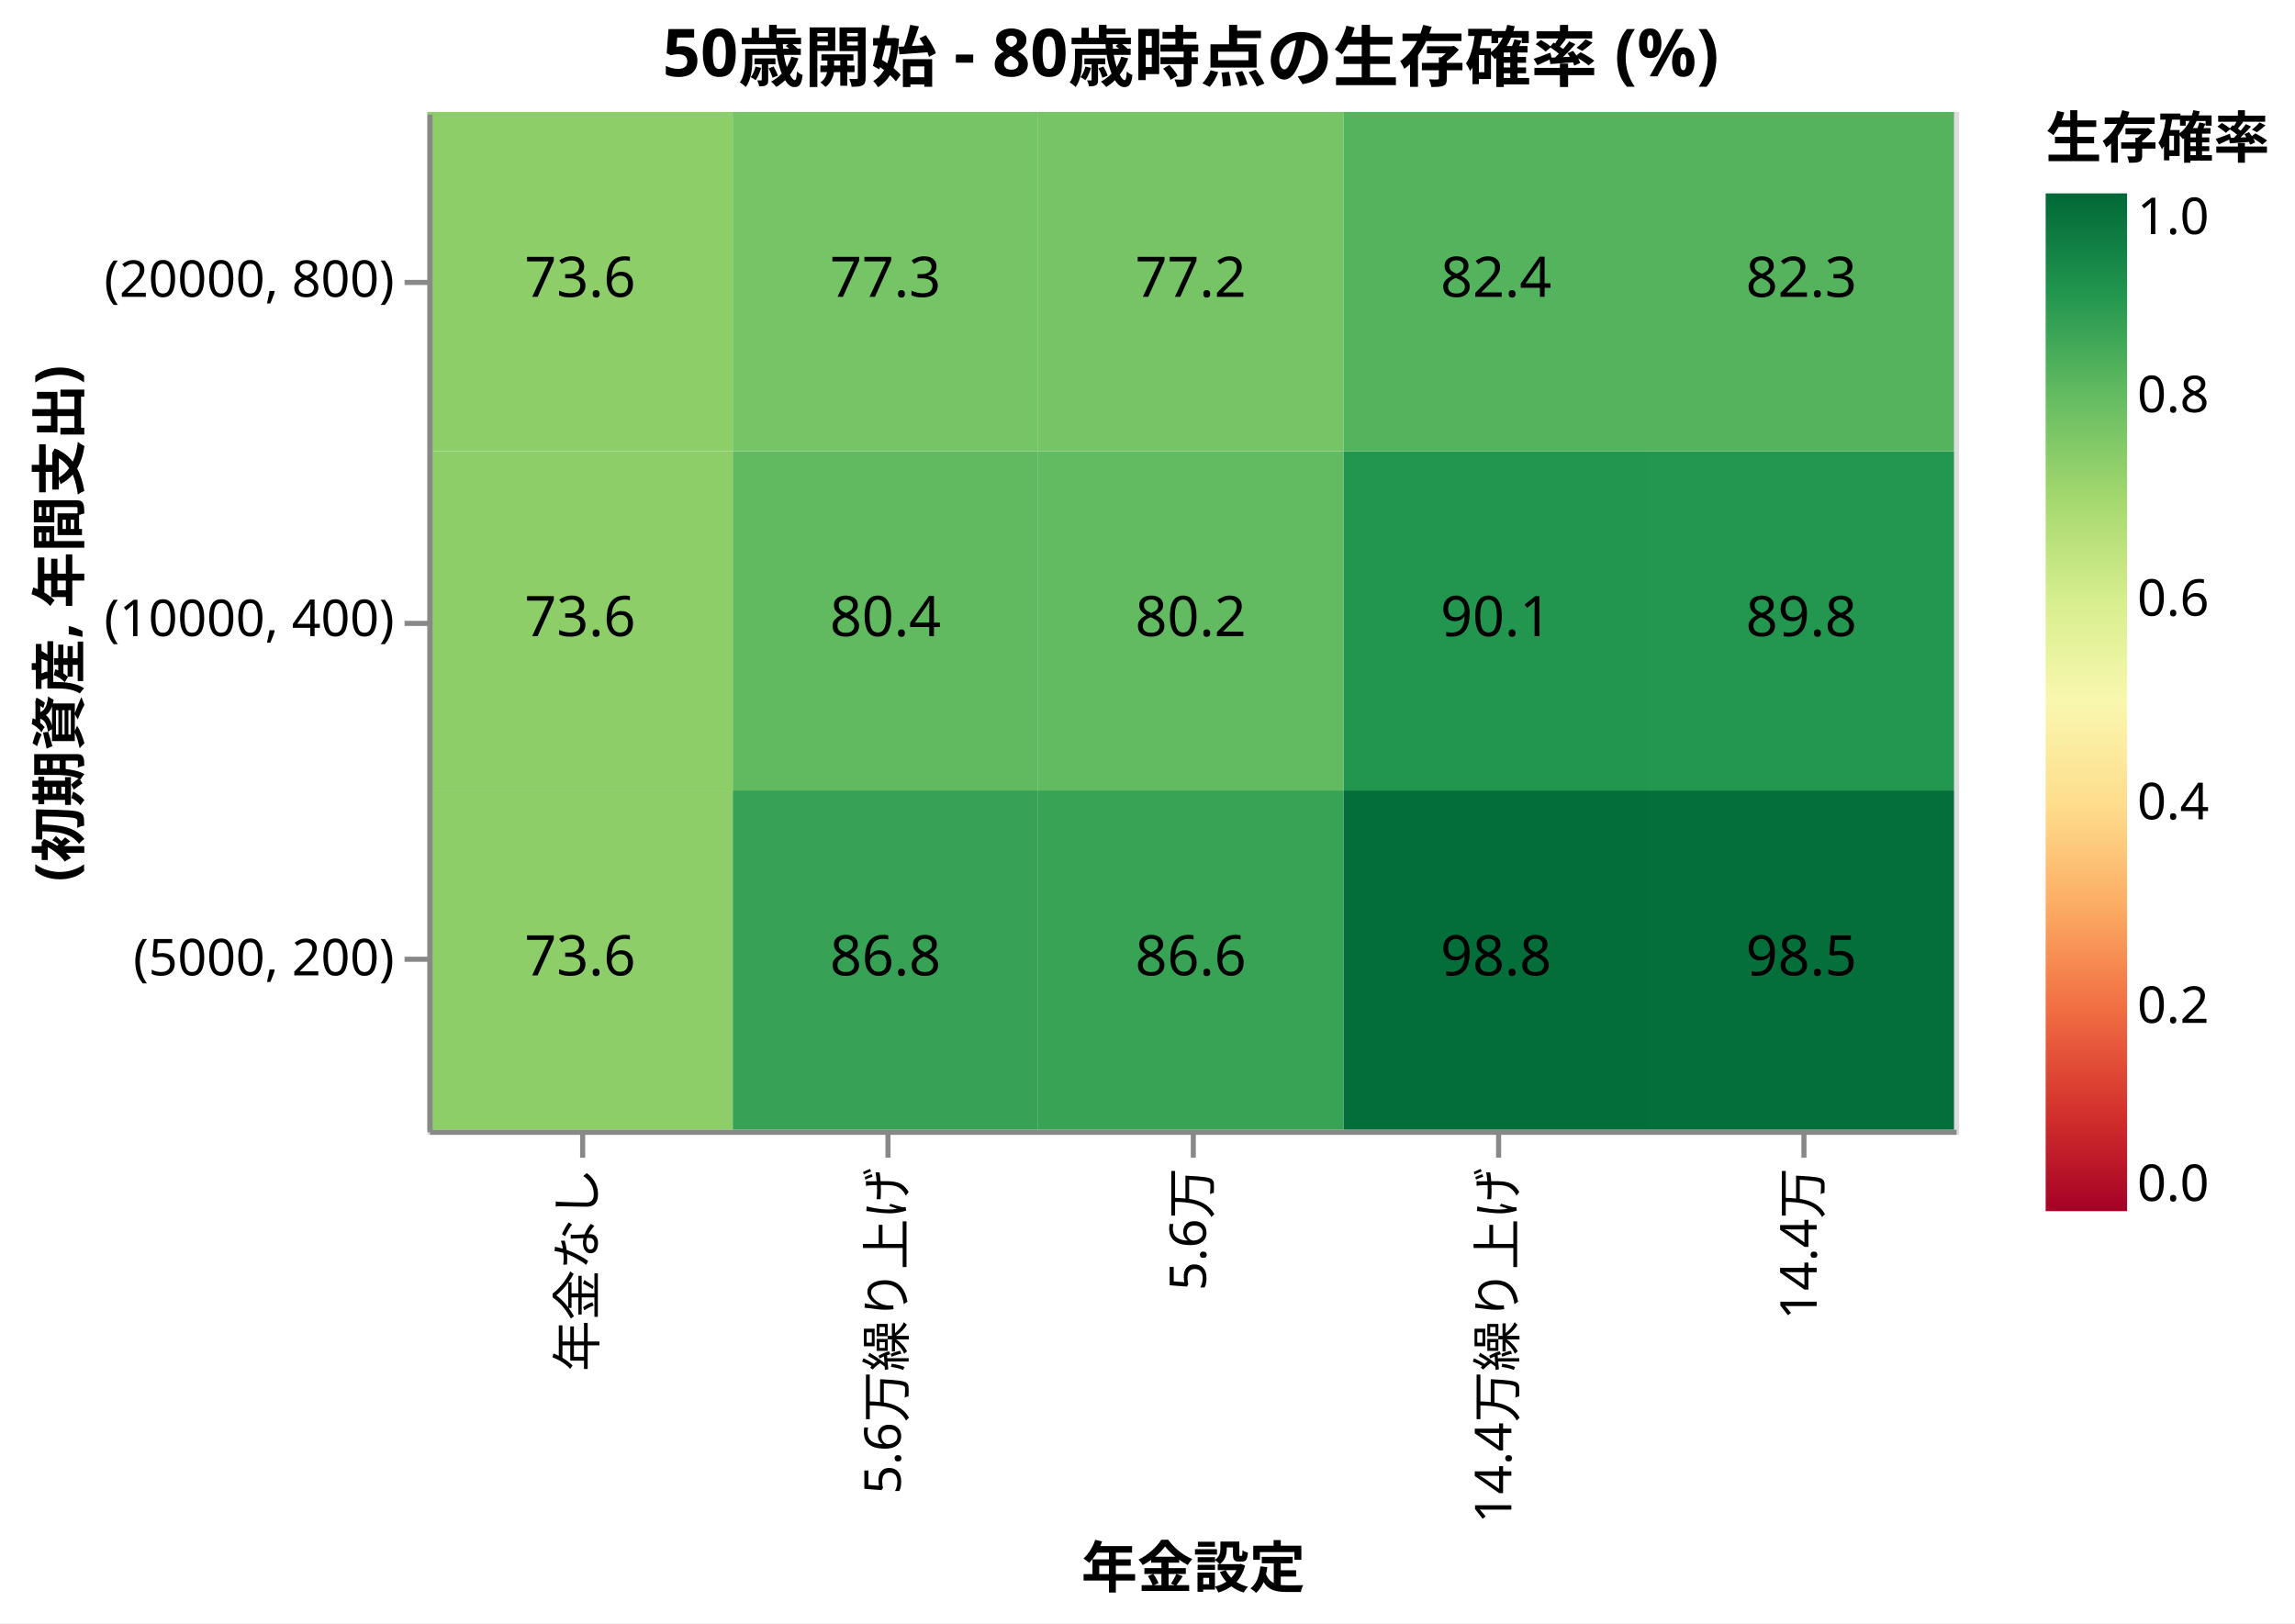
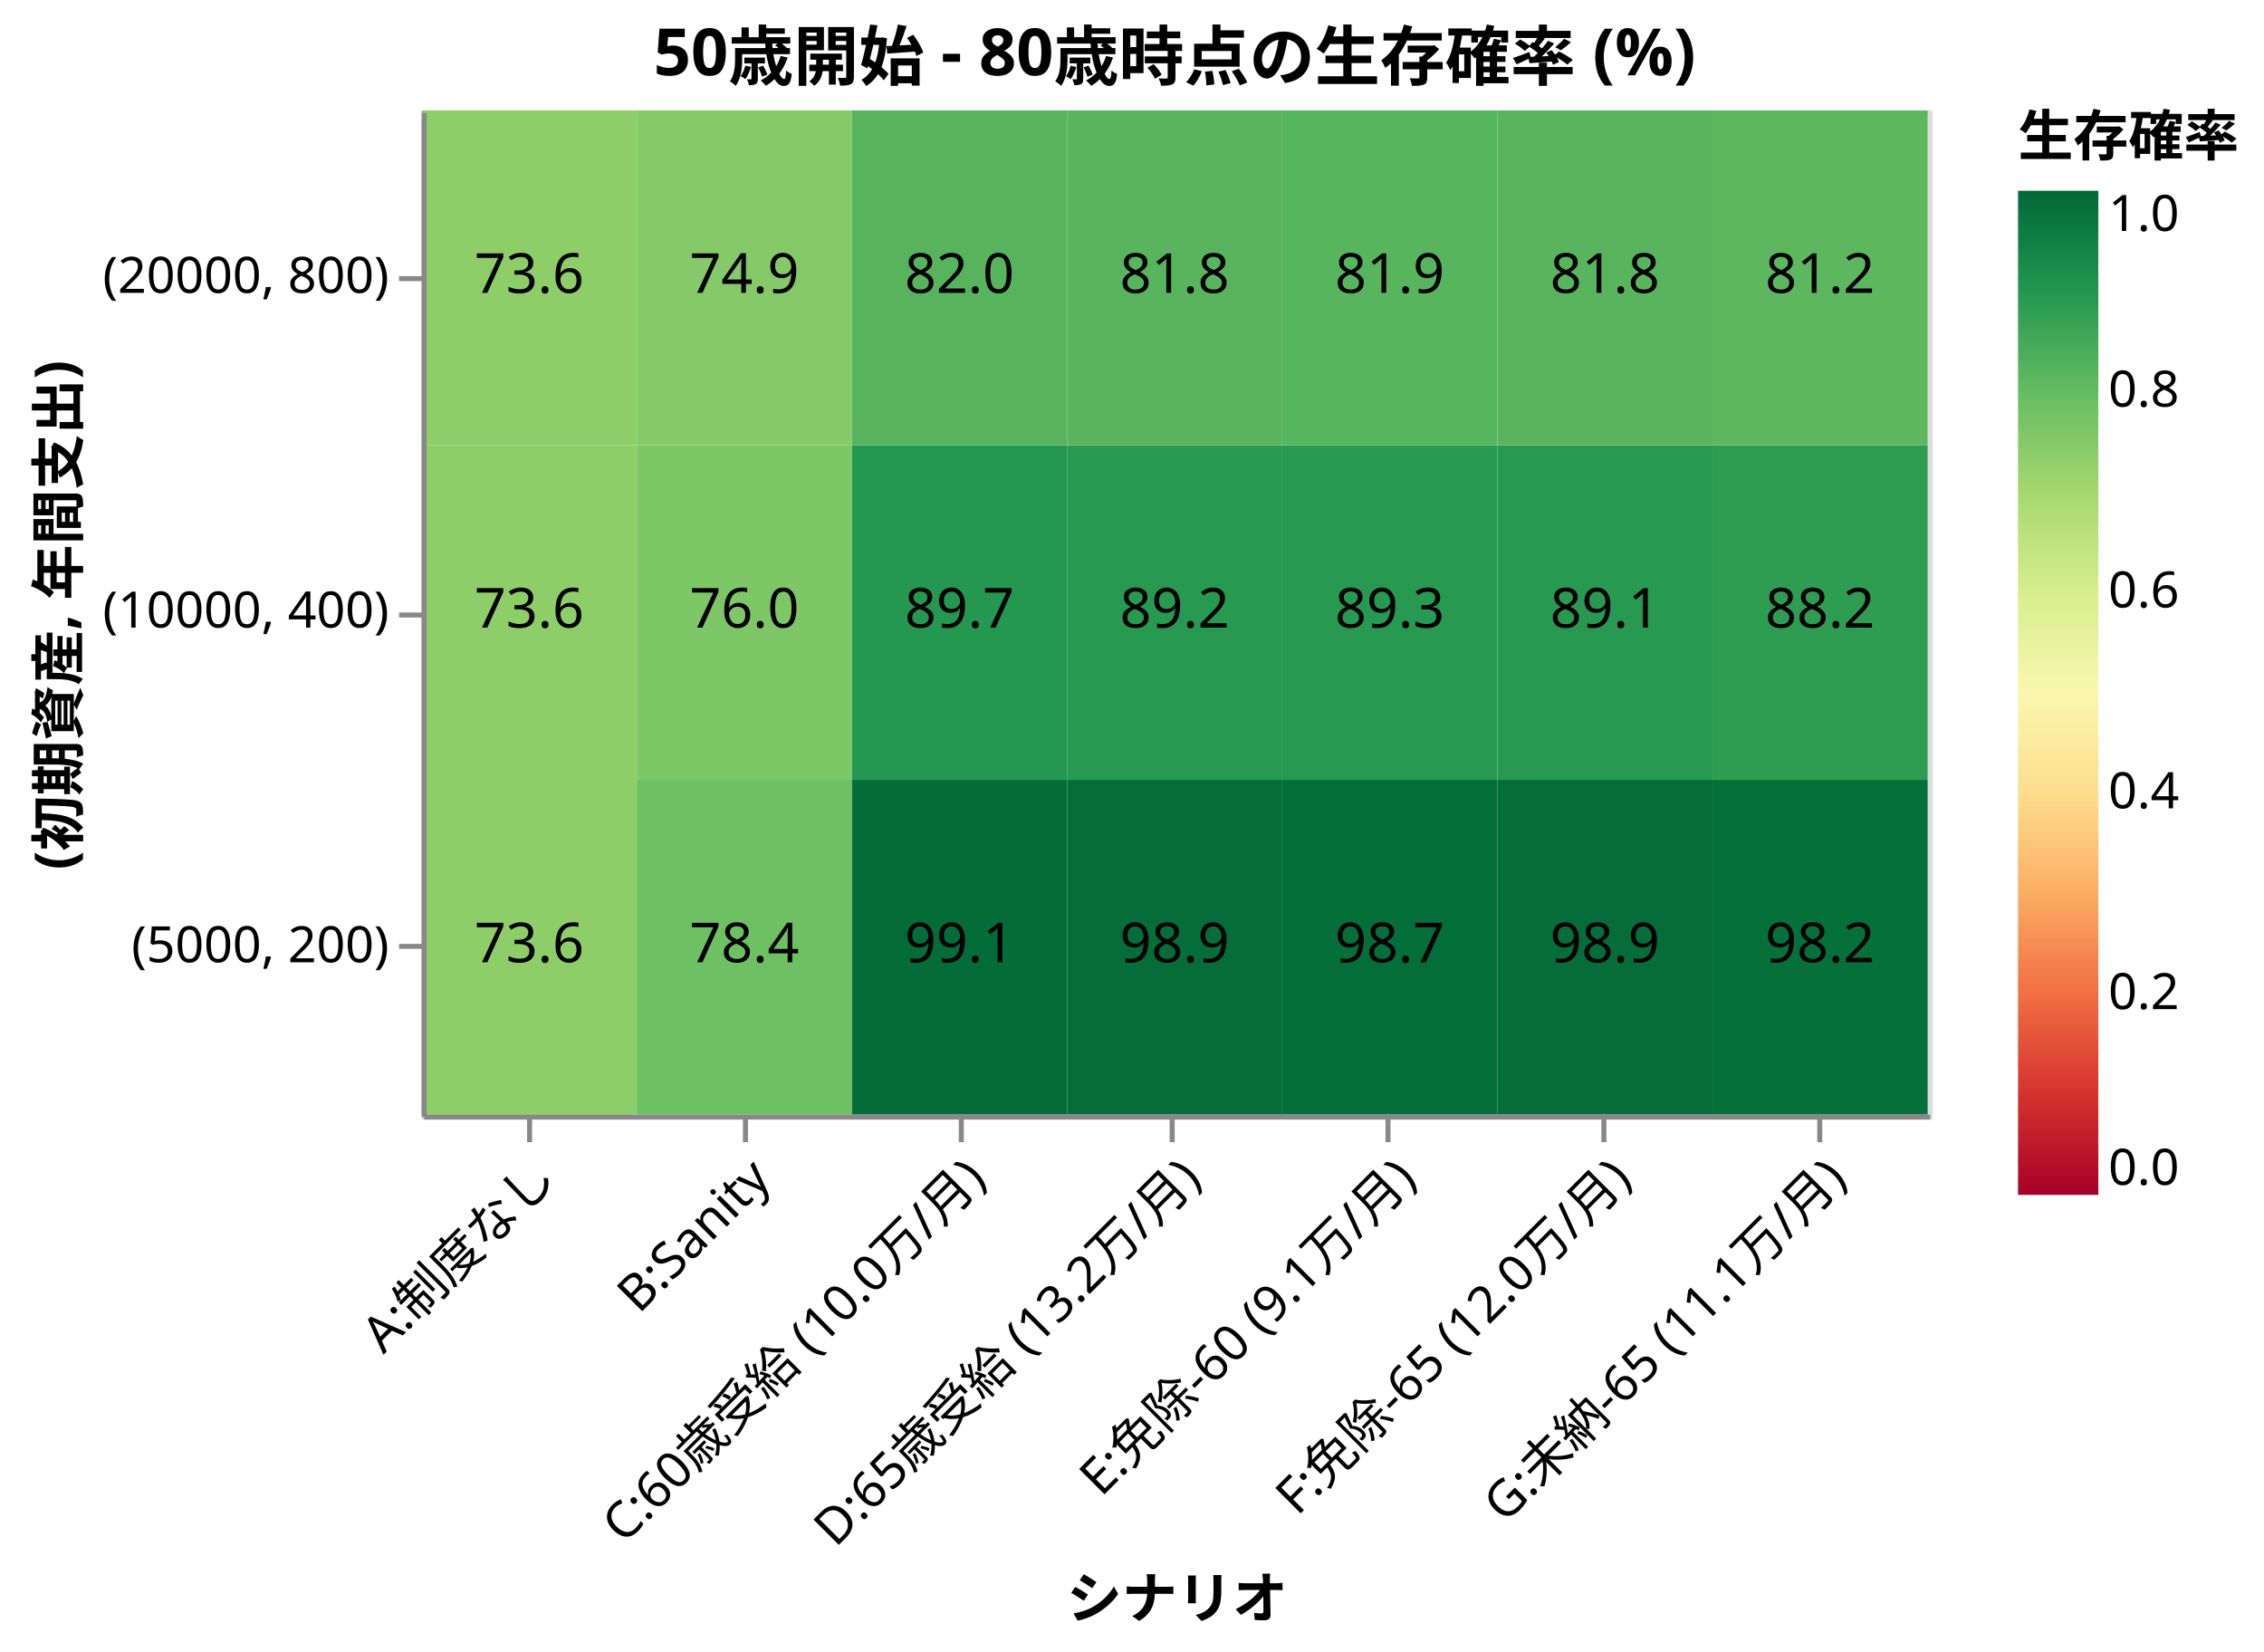
- <svg xmlns="http://www.w3.org/2000/svg" version="1.1" class="marks" width="451" height="319" viewBox="0 0 451 319">
-   <rect width="451" height="319" fill="white" />
+ <svg xmlns="http://www.w3.org/2000/svg" version="1.1" class="marks" width="451" height="329" viewBox="0 0 451 329">
+   <rect width="451" height="329" fill="white" />
  <g fill="none" stroke-miterlimit="10" transform="translate(84,22)">
    <g class="mark-group role-frame root" role="graphics-object" aria-roledescription="group mark container">
      <g transform="translate(0,0)">
        <path class="background" aria-hidden="true" d="M0.5,0.5h300v200h-300Z" stroke="#ddd" />
        <g>
          <g class="mark-rect role-mark layer_0_marks" role="graphics-object" aria-roledescription="rect mark container">
-             <path aria-label="年金設定: 年金なし; (初期資産, 年間支出): (5000, 200); 生存確率: 0.736" role="graphics-symbol" aria-roledescription="rect mark" d="M0,133.333h60v66.667h-60Z" fill="rgb(141, 206, 105)" />
-             <path aria-label="年金設定: 5.6万繰り上げ; (初期資産, 年間支出): (5000, 200); 生存確率: 0.8676" role="graphics-symbol" aria-roledescription="rect mark" d="M60,133.333h60v66.667h-60Z" fill="rgb(55, 162, 85)" />
-             <path aria-label="年金設定: 14.4万繰り上げ; (初期資産, 年間支出): (5000, 200); 生存確率: 0.988" role="graphics-symbol" aria-roledescription="rect mark" d="M180,133.333h60v66.667h-60Z" fill="rgb(4, 110, 58)" />
-             <path aria-label="年金設定: 5.6万; (初期資産, 年間支出): (5000, 200); 生存確率: 0.8662" role="graphics-symbol" aria-roledescription="rect mark" d="M120,133.333h60v66.667h-60Z" fill="rgb(56, 163, 85)" />
-             <path aria-label="年金設定: 14.4万; (初期資産, 年間支出): (5000, 200); 生存確率: 0.9852" role="graphics-symbol" aria-roledescription="rect mark" d="M240,133.333h60v66.667h-60Z" fill="rgb(5, 111, 59)" />
-             <path aria-label="年金設定: 年金なし; (初期資産, 年間支出): (10000, 400); 生存確率: 0.736" role="graphics-symbol" aria-roledescription="rect mark" d="M0,66.667h60v66.667h-60Z" fill="rgb(141, 206, 105)" />
-             <path aria-label="年金設定: 5.6万繰り上げ; (初期資産, 年間支出): (10000, 400); 生存確率: 0.804" role="graphics-symbol" aria-roledescription="rect mark" d="M60,66.667h60v66.667h-60Z" fill="rgb(97, 186, 96)" />
-             <path aria-label="年金設定: 14.4万繰り上げ; (初期資産, 年間支出): (10000, 400); 生存確率: 0.9014" role="graphics-symbol" aria-roledescription="rect mark" d="M180,66.667h60v66.667h-60Z" fill="rgb(34, 149, 79)" />
-             <path aria-label="年金設定: 5.6万; (初期資産, 年間支出): (10000, 400); 生存確率: 0.8018" role="graphics-symbol" aria-roledescription="rect mark" d="M120,66.667h60v66.667h-60Z" fill="rgb(99, 187, 97)" />
-             <path aria-label="年金設定: 14.4万; (初期資産, 年間支出): (10000, 400); 生存確率: 0.8984" role="graphics-symbol" aria-roledescription="rect mark" d="M240,66.667h60v66.667h-60Z" fill="rgb(35, 151, 79)" />
-             <path aria-label="年金設定: 年金なし; (初期資産, 年間支出): (20000, 800); 生存確率: 0.736" role="graphics-symbol" aria-roledescription="rect mark" d="M0,0h60v66.667h-60Z" fill="rgb(141, 206, 105)" />
-             <path aria-label="年金設定: 5.6万繰り上げ; (初期資産, 年間支出): (20000, 800); 生存確率: 0.773" role="graphics-symbol" aria-roledescription="rect mark" d="M60,0h60v66.667h-60Z" fill="rgb(117, 196, 101)" />
-             <path aria-label="年金設定: 14.4万繰り上げ; (初期資産, 年間支出): (20000, 800); 生存確率: 0.8242" role="graphics-symbol" aria-roledescription="rect mark" d="M180,0h60v66.667h-60Z" fill="rgb(84, 179, 93)" />
-             <path aria-label="年金設定: 5.6万; (初期資産, 年間支出): (20000, 800); 生存確率: 0.772" role="graphics-symbol" aria-roledescription="rect mark" d="M120,0h60v66.667h-60Z" fill="rgb(118, 196, 101)" />
-             <path aria-label="年金設定: 14.4万; (初期資産, 年間支出): (20000, 800); 生存確率: 0.8232" role="graphics-symbol" aria-roledescription="rect mark" d="M240,0h60v66.667h-60Z" fill="rgb(85, 179, 93)" />
+             <path aria-label="シナリオ: A:制度なし; (初期資産, 年間支出): (5000, 200); 生存確率: 0.736" role="graphics-symbol" aria-roledescription="rect mark" d="M0,133.333h42.857v66.667h-42.857Z" fill="rgb(141, 206, 105)" />
+             <path aria-label="シナリオ: B:Sanity; (初期資産, 年間支出): (5000, 200); 生存確率: 0.7838" role="graphics-symbol" aria-roledescription="rect mark" d="M42.857,133.333h42.857v66.667h-42.857Z" fill="rgb(110, 193, 99)" />
+             <path aria-label="シナリオ: C:60歳受給 (10.0万/月); (初期資産, 年間支出): (5000, 200); 生存確率: 0.9906" role="graphics-symbol" aria-roledescription="rect mark" d="M85.714,133.333h42.857v66.667h-42.857Z" fill="rgb(3, 108, 57)" />
+             <path aria-label="シナリオ: D:65歳受給 (13.2万/月); (初期資産, 年間支出): (5000, 200); 生存確率: 0.9888" role="graphics-symbol" aria-roledescription="rect mark" d="M128.571,133.333h42.857v66.667h-42.857Z" fill="rgb(4, 109, 58)" />
+             <path aria-label="シナリオ: E:免除-60 (9.1万/月); (初期資産, 年間支出): (5000, 200); 生存確率: 0.987" role="graphics-symbol" aria-roledescription="rect mark" d="M171.429,133.333h42.857v66.667h-42.857Z" fill="rgb(4, 110, 58)" />
+             <path aria-label="シナリオ: F:免除-65 (12.0万/月); (初期資産, 年間支出): (5000, 200); 生存確率: 0.989" role="graphics-symbol" aria-roledescription="rect mark" d="M214.286,133.333h42.857v66.667h-42.857Z" fill="rgb(4, 109, 58)" />
+             <path aria-label="シナリオ: G:未納-65 (11.1万/月); (初期資産, 年間支出): (5000, 200); 生存確率: 0.9818" role="graphics-symbol" aria-roledescription="rect mark" d="M257.143,133.333h42.857v66.667h-42.857Z" fill="rgb(6, 112, 59)" />
+             <path aria-label="シナリオ: A:制度なし; (初期資産, 年間支出): (10000, 400); 生存確率: 0.736" role="graphics-symbol" aria-roledescription="rect mark" d="M0,66.667h42.857v66.667h-42.857Z" fill="rgb(141, 206, 105)" />
+             <path aria-label="シナリオ: B:Sanity; (初期資産, 年間支出): (10000, 400); 生存確率: 0.7602" role="graphics-symbol" aria-roledescription="rect mark" d="M42.857,66.667h42.857v66.667h-42.857Z" fill="rgb(125, 199, 102)" />
+             <path aria-label="シナリオ: C:60歳受給 (10.0万/月); (初期資産, 年間支出): (10000, 400); 生存確率: 0.8966" role="graphics-symbol" aria-roledescription="rect mark" d="M85.714,66.667h42.857v66.667h-42.857Z" fill="rgb(36, 151, 80)" />
+             <path aria-label="シナリオ: D:65歳受給 (13.2万/月); (初期資産, 年間支出): (10000, 400); 生存確率: 0.8918" role="graphics-symbol" aria-roledescription="rect mark" d="M128.571,66.667h42.857v66.667h-42.857Z" fill="rgb(39, 153, 80)" />
+             <path aria-label="シナリオ: E:免除-60 (9.1万/月); (初期資産, 年間支出): (10000, 400); 生存確率: 0.893" role="graphics-symbol" aria-roledescription="rect mark" d="M171.429,66.667h42.857v66.667h-42.857Z" fill="rgb(39, 153, 80)" />
+             <path aria-label="シナリオ: F:免除-65 (12.0万/月); (初期資産, 年間支出): (10000, 400); 生存確率: 0.8908" role="graphics-symbol" aria-roledescription="rect mark" d="M214.286,66.667h42.857v66.667h-42.857Z" fill="rgb(40, 153, 81)" />
+             <path aria-label="シナリオ: G:未納-65 (11.1万/月); (初期資産, 年間支出): (10000, 400); 生存確率: 0.882" role="graphics-symbol" aria-roledescription="rect mark" d="M257.143,66.667h42.857v66.667h-42.857Z" fill="rgb(46, 157, 82)" />
+             <path aria-label="シナリオ: A:制度なし; (初期資産, 年間支出): (20000, 800); 生存確率: 0.736" role="graphics-symbol" aria-roledescription="rect mark" d="M0,0h42.857v66.667h-42.857Z" fill="rgb(141, 206, 105)" />
+             <path aria-label="シナリオ: B:Sanity; (初期資産, 年間支出): (20000, 800); 生存確率: 0.7492" role="graphics-symbol" aria-roledescription="rect mark" d="M42.857,0h42.857v66.667h-42.857Z" fill="rgb(133, 202, 104)" />
+             <path aria-label="シナリオ: C:60歳受給 (10.0万/月); (初期資産, 年間支出): (20000, 800); 生存確率: 0.8202" role="graphics-symbol" aria-roledescription="rect mark" d="M85.714,0h42.857v66.667h-42.857Z" fill="rgb(87, 180, 93)" />
+             <path aria-label="シナリオ: D:65歳受給 (13.2万/月); (初期資産, 年間支出): (20000, 800); 生存確率: 0.8184" role="graphics-symbol" aria-roledescription="rect mark" d="M128.571,0h42.857v66.667h-42.857Z" fill="rgb(88, 181, 94)" />
+             <path aria-label="シナリオ: E:免除-60 (9.1万/月); (初期資産, 年間支出): (20000, 800); 生存確率: 0.8194" role="graphics-symbol" aria-roledescription="rect mark" d="M171.429,0h42.857v66.667h-42.857Z" fill="rgb(87, 181, 94)" />
+             <path aria-label="シナリオ: F:免除-65 (12.0万/月); (初期資産, 年間支出): (20000, 800); 生存確率: 0.8176" role="graphics-symbol" aria-roledescription="rect mark" d="M214.286,0h42.857v66.667h-42.857Z" fill="rgb(88, 181, 94)" />
+             <path aria-label="シナリオ: G:未納-65 (11.1万/月); (初期資産, 年間支出): (20000, 800); 生存確率: 0.812" role="graphics-symbol" aria-roledescription="rect mark" d="M257.143,0h42.857v66.667h-42.857Z" fill="rgb(92, 183, 95)" />
          </g>
          <g class="mark-text role-mark layer_1_marks" role="graphics-object" aria-roledescription="text mark container">
-             <text aria-label="年金設定: 年金なし; (初期資産, 年間支出): (5000, 200); survival_rate_pct: 73.6" role="graphics-symbol" aria-roledescription="text mark" text-anchor="middle" transform="translate(30,169.6667)" font-family="sans-serif" font-size="11px" fill="black">73.6</text>
-             <text aria-label="年金設定: 5.6万繰り上げ; (初期資産, 年間支出): (5000, 200); survival_rate_pct: 86.8" role="graphics-symbol" aria-roledescription="text mark" text-anchor="middle" transform="translate(90,169.6667)" font-family="sans-serif" font-size="11px" fill="black">86.8</text>
-             <text aria-label="年金設定: 14.4万繰り上げ; (初期資産, 年間支出): (5000, 200); survival_rate_pct: 98.8" role="graphics-symbol" aria-roledescription="text mark" text-anchor="middle" transform="translate(210,169.6667)" font-family="sans-serif" font-size="11px" fill="black">98.8</text>
-             <text aria-label="年金設定: 5.6万; (初期資産, 年間支出): (5000, 200); survival_rate_pct: 86.6" role="graphics-symbol" aria-roledescription="text mark" text-anchor="middle" transform="translate(150,169.6667)" font-family="sans-serif" font-size="11px" fill="black">86.6</text>
-             <text aria-label="年金設定: 14.4万; (初期資産, 年間支出): (5000, 200); survival_rate_pct: 98.5" role="graphics-symbol" aria-roledescription="text mark" text-anchor="middle" transform="translate(270,169.6667)" font-family="sans-serif" font-size="11px" fill="black">98.5</text>
-             <text aria-label="年金設定: 年金なし; (初期資産, 年間支出): (10000, 400); survival_rate_pct: 73.6" role="graphics-symbol" aria-roledescription="text mark" text-anchor="middle" transform="translate(30,103)" font-family="sans-serif" font-size="11px" fill="black">73.6</text>
-             <text aria-label="年金設定: 5.6万繰り上げ; (初期資産, 年間支出): (10000, 400); survival_rate_pct: 80.4" role="graphics-symbol" aria-roledescription="text mark" text-anchor="middle" transform="translate(90,103)" font-family="sans-serif" font-size="11px" fill="black">80.4</text>
-             <text aria-label="年金設定: 14.4万繰り上げ; (初期資産, 年間支出): (10000, 400); survival_rate_pct: 90.1" role="graphics-symbol" aria-roledescription="text mark" text-anchor="middle" transform="translate(210,103)" font-family="sans-serif" font-size="11px" fill="black">90.1</text>
-             <text aria-label="年金設定: 5.6万; (初期資産, 年間支出): (10000, 400); survival_rate_pct: 80.2" role="graphics-symbol" aria-roledescription="text mark" text-anchor="middle" transform="translate(150,103)" font-family="sans-serif" font-size="11px" fill="black">80.2</text>
-             <text aria-label="年金設定: 14.4万; (初期資産, 年間支出): (10000, 400); survival_rate_pct: 89.8" role="graphics-symbol" aria-roledescription="text mark" text-anchor="middle" transform="translate(270,103)" font-family="sans-serif" font-size="11px" fill="black">89.8</text>
-             <text aria-label="年金設定: 年金なし; (初期資産, 年間支出): (20000, 800); survival_rate_pct: 73.6" role="graphics-symbol" aria-roledescription="text mark" text-anchor="middle" transform="translate(30,36.33333)" font-family="sans-serif" font-size="11px" fill="black">73.6</text>
-             <text aria-label="年金設定: 5.6万繰り上げ; (初期資産, 年間支出): (20000, 800); survival_rate_pct: 77.3" role="graphics-symbol" aria-roledescription="text mark" text-anchor="middle" transform="translate(90,36.33333)" font-family="sans-serif" font-size="11px" fill="black">77.3</text>
-             <text aria-label="年金設定: 14.4万繰り上げ; (初期資産, 年間支出): (20000, 800); survival_rate_pct: 82.4" role="graphics-symbol" aria-roledescription="text mark" text-anchor="middle" transform="translate(210,36.33333)" font-family="sans-serif" font-size="11px" fill="black">82.4</text>
-             <text aria-label="年金設定: 5.6万; (初期資産, 年間支出): (20000, 800); survival_rate_pct: 77.2" role="graphics-symbol" aria-roledescription="text mark" text-anchor="middle" transform="translate(150,36.33333)" font-family="sans-serif" font-size="11px" fill="black">77.2</text>
-             <text aria-label="年金設定: 14.4万; (初期資産, 年間支出): (20000, 800); survival_rate_pct: 82.3" role="graphics-symbol" aria-roledescription="text mark" text-anchor="middle" transform="translate(270,36.33333)" font-family="sans-serif" font-size="11px" fill="black">82.3</text>
+             <text aria-label="シナリオ: A:制度なし; (初期資産, 年間支出): (5000, 200); survival_rate_pct: 73.6" role="graphics-symbol" aria-roledescription="text mark" text-anchor="middle" transform="translate(21.42857,169.6667)" font-family="sans-serif" font-size="11px" fill="black">73.6</text>
+             <text aria-label="シナリオ: B:Sanity; (初期資産, 年間支出): (5000, 200); survival_rate_pct: 78.4" role="graphics-symbol" aria-roledescription="text mark" text-anchor="middle" transform="translate(64.28571,169.6667)" font-family="sans-serif" font-size="11px" fill="black">78.4</text>
+             <text aria-label="シナリオ: C:60歳受給 (10.0万/月); (初期資産, 年間支出): (5000, 200); survival_rate_pct: 99.1" role="graphics-symbol" aria-roledescription="text mark" text-anchor="middle" transform="translate(107.1429,169.6667)" font-family="sans-serif" font-size="11px" fill="black">99.1</text>
+             <text aria-label="シナリオ: D:65歳受給 (13.2万/月); (初期資産, 年間支出): (5000, 200); survival_rate_pct: 98.9" role="graphics-symbol" aria-roledescription="text mark" text-anchor="middle" transform="translate(150,169.6667)" font-family="sans-serif" font-size="11px" fill="black">98.9</text>
+             <text aria-label="シナリオ: E:免除-60 (9.1万/月); (初期資産, 年間支出): (5000, 200); survival_rate_pct: 98.7" role="graphics-symbol" aria-roledescription="text mark" text-anchor="middle" transform="translate(192.8571,169.6667)" font-family="sans-serif" font-size="11px" fill="black">98.7</text>
+             <text aria-label="シナリオ: F:免除-65 (12.0万/月); (初期資産, 年間支出): (5000, 200); survival_rate_pct: 98.9" role="graphics-symbol" aria-roledescription="text mark" text-anchor="middle" transform="translate(235.7143,169.6667)" font-family="sans-serif" font-size="11px" fill="black">98.9</text>
+             <text aria-label="シナリオ: G:未納-65 (11.1万/月); (初期資産, 年間支出): (5000, 200); survival_rate_pct: 98.2" role="graphics-symbol" aria-roledescription="text mark" text-anchor="middle" transform="translate(278.5714,169.6667)" font-family="sans-serif" font-size="11px" fill="black">98.2</text>
+             <text aria-label="シナリオ: A:制度なし; (初期資産, 年間支出): (10000, 400); survival_rate_pct: 73.6" role="graphics-symbol" aria-roledescription="text mark" text-anchor="middle" transform="translate(21.42857,103)" font-family="sans-serif" font-size="11px" fill="black">73.6</text>
+             <text aria-label="シナリオ: B:Sanity; (初期資産, 年間支出): (10000, 400); survival_rate_pct: 76.0" role="graphics-symbol" aria-roledescription="text mark" text-anchor="middle" transform="translate(64.28571,103)" font-family="sans-serif" font-size="11px" fill="black">76.0</text>
+             <text aria-label="シナリオ: C:60歳受給 (10.0万/月); (初期資産, 年間支出): (10000, 400); survival_rate_pct: 89.7" role="graphics-symbol" aria-roledescription="text mark" text-anchor="middle" transform="translate(107.1429,103)" font-family="sans-serif" font-size="11px" fill="black">89.7</text>
+             <text aria-label="シナリオ: D:65歳受給 (13.2万/月); (初期資産, 年間支出): (10000, 400); survival_rate_pct: 89.2" role="graphics-symbol" aria-roledescription="text mark" text-anchor="middle" transform="translate(150,103)" font-family="sans-serif" font-size="11px" fill="black">89.2</text>
+             <text aria-label="シナリオ: E:免除-60 (9.1万/月); (初期資産, 年間支出): (10000, 400); survival_rate_pct: 89.3" role="graphics-symbol" aria-roledescription="text mark" text-anchor="middle" transform="translate(192.8571,103)" font-family="sans-serif" font-size="11px" fill="black">89.3</text>
+             <text aria-label="シナリオ: F:免除-65 (12.0万/月); (初期資産, 年間支出): (10000, 400); survival_rate_pct: 89.1" role="graphics-symbol" aria-roledescription="text mark" text-anchor="middle" transform="translate(235.7143,103)" font-family="sans-serif" font-size="11px" fill="black">89.1</text>
+             <text aria-label="シナリオ: G:未納-65 (11.1万/月); (初期資産, 年間支出): (10000, 400); survival_rate_pct: 88.2" role="graphics-symbol" aria-roledescription="text mark" text-anchor="middle" transform="translate(278.5714,103)" font-family="sans-serif" font-size="11px" fill="black">88.2</text>
+             <text aria-label="シナリオ: A:制度なし; (初期資産, 年間支出): (20000, 800); survival_rate_pct: 73.6" role="graphics-symbol" aria-roledescription="text mark" text-anchor="middle" transform="translate(21.42857,36.33333)" font-family="sans-serif" font-size="11px" fill="black">73.6</text>
+             <text aria-label="シナリオ: B:Sanity; (初期資産, 年間支出): (20000, 800); survival_rate_pct: 74.9" role="graphics-symbol" aria-roledescription="text mark" text-anchor="middle" transform="translate(64.28571,36.33333)" font-family="sans-serif" font-size="11px" fill="black">74.9</text>
+             <text aria-label="シナリオ: C:60歳受給 (10.0万/月); (初期資産, 年間支出): (20000, 800); survival_rate_pct: 82.0" role="graphics-symbol" aria-roledescription="text mark" text-anchor="middle" transform="translate(107.1429,36.33333)" font-family="sans-serif" font-size="11px" fill="black">82.0</text>
+             <text aria-label="シナリオ: D:65歳受給 (13.2万/月); (初期資産, 年間支出): (20000, 800); survival_rate_pct: 81.8" role="graphics-symbol" aria-roledescription="text mark" text-anchor="middle" transform="translate(150,36.33333)" font-family="sans-serif" font-size="11px" fill="black">81.8</text>
+             <text aria-label="シナリオ: E:免除-60 (9.1万/月); (初期資産, 年間支出): (20000, 800); survival_rate_pct: 81.9" role="graphics-symbol" aria-roledescription="text mark" text-anchor="middle" transform="translate(192.8571,36.33333)" font-family="sans-serif" font-size="11px" fill="black">81.9</text>
+             <text aria-label="シナリオ: F:免除-65 (12.0万/月); (初期資産, 年間支出): (20000, 800); survival_rate_pct: 81.8" role="graphics-symbol" aria-roledescription="text mark" text-anchor="middle" transform="translate(235.7143,36.33333)" font-family="sans-serif" font-size="11px" fill="black">81.8</text>
+             <text aria-label="シナリオ: G:未納-65 (11.1万/月); (初期資産, 年間支出): (20000, 800); survival_rate_pct: 81.2" role="graphics-symbol" aria-roledescription="text mark" text-anchor="middle" transform="translate(278.5714,36.33333)" font-family="sans-serif" font-size="11px" fill="black">81.2</text>
          </g>
          <g class="mark-group role-legend" role="graphics-symbol" aria-roledescription="legend" aria-label="Gradient legend titled '生存確率' for fill color with values from 0.0 to 1.0">
            <g transform="translate(318,0)">
              <path class="background" aria-hidden="true" d="M0,0h44v216h-44Z" pointer-events="none" />
              <g>
                <g class="mark-group role-legend-entry">
                  <g transform="translate(0,16)">
                    <path class="background" aria-hidden="true" d="M0,0h0v0h0Z" pointer-events="none" />
                    <g>
                      <g class="mark-rect role-legend-gradient" pointer-events="none">
                        <path d="M0,0h16v200h-16Z" fill="url(#gradient_4)" stroke="#ddd" stroke-width="0" opacity="1" />
                      </g>
                      <g class="mark-text role-legend-label" pointer-events="none">
                        <text text-anchor="start" transform="translate(18,198)" font-family="sans-serif" font-size="10px" fill="#000" opacity="1">0.0</text>
                        <text text-anchor="start" transform="translate(18,163)" font-family="sans-serif" font-size="10px" fill="#000" opacity="1">0.2</text>
                        <text text-anchor="start" transform="translate(18,123)" font-family="sans-serif" font-size="10px" fill="#000" opacity="1">0.4</text>
                        <text text-anchor="start" transform="translate(18,83)" font-family="sans-serif" font-size="10px" fill="#000" opacity="1">0.6</text>
                        <text text-anchor="start" transform="translate(18,43)" font-family="sans-serif" font-size="10px" fill="#000" opacity="1">0.8</text>
                        <text text-anchor="start" transform="translate(18,8)" font-family="sans-serif" font-size="10px" fill="#000" opacity="1">1.0</text>
                      </g>
                    </g>
                    <path class="foreground" aria-hidden="true" d="" pointer-events="none" display="none" />
                  </g>
                </g>
                <g class="mark-text role-legend-title" pointer-events="none">
                  <text text-anchor="start" transform="translate(0,9)" font-family="sans-serif" font-size="11px" font-weight="bold" fill="#000" opacity="1">生存確率</text>
                </g>
              </g>
              <path class="foreground" aria-hidden="true" d="" pointer-events="none" display="none" />
            </g>
          </g>
          <g class="mark-group role-title">
            <g transform="translate(150,-17)">
              <path class="background" aria-hidden="true" d="M0,0h0v0h0Z" pointer-events="none" />
              <g>
                <g class="mark-text role-title-text" role="graphics-symbol" aria-roledescription="title" aria-label="Title text '50歳開始 - 80歳時点の生存確率 (%)'" pointer-events="none">
                  <text text-anchor="middle" transform="translate(0,10)" font-family="sans-serif" font-size="13px" font-weight="bold" fill="#000" opacity="1">50歳開始 - 80歳時点の生存確率 (%)</text>
                </g>
              </g>
              <path class="foreground" aria-hidden="true" d="" pointer-events="none" display="none" />
            </g>
          </g>
-           <g class="mark-group role-axis" role="graphics-symbol" aria-roledescription="axis" aria-label="X-axis titled '年金設定' for a discrete scale with 5 values: 年金なし, 5.6万繰り上げ, 5.6万, 14.4万繰り上げ, 14.4万">
+           <g class="mark-group role-axis" role="graphics-symbol" aria-roledescription="axis" aria-label="X-axis titled 'シナリオ' for a discrete scale with 7 values: A:制度なし, B:Sanity, C:60歳受給 (10.0万/月), D:65歳受給 (13.2万/月), E:免除-60 (9.1万/月), F:免除-65 (12.0万/月), G:未納-65 (11.1万/月)">
            <g transform="translate(0.5,200.5)">
              <path class="background" aria-hidden="true" d="M0,0h0v0h0Z" pointer-events="none" />
              <g>
                <g class="mark-rule role-axis-tick" pointer-events="none">
-                   <line transform="translate(30,0)" x2="0" y2="5" stroke="#888" stroke-width="1" opacity="1" />
-                   <line transform="translate(90,0)" x2="0" y2="5" stroke="#888" stroke-width="1" opacity="1" />
-                   <line transform="translate(150,0)" x2="0" y2="5" stroke="#888" stroke-width="1" opacity="1" />
-                   <line transform="translate(210,0)" x2="0" y2="5" stroke="#888" stroke-width="1" opacity="1" />
-                   <line transform="translate(270,0)" x2="0" y2="5" stroke="#888" stroke-width="1" opacity="1" />
+                   <line transform="translate(21,0)" x2="0" y2="5" stroke="#888" stroke-width="1" opacity="1" />
+                   <line transform="translate(64,0)" x2="0" y2="5" stroke="#888" stroke-width="1" opacity="1" />
+                   <line transform="translate(107,0)" x2="0" y2="5" stroke="#888" stroke-width="1" opacity="1" />
+                   <line transform="translate(149,0)" x2="0" y2="5" stroke="#888" stroke-width="1" opacity="1" />
+                   <line transform="translate(192,0)" x2="0" y2="5" stroke="#888" stroke-width="1" opacity="1" />
+                   <line transform="translate(235,0)" x2="0" y2="5" stroke="#888" stroke-width="1" opacity="1" />
+                   <line transform="translate(278,0)" x2="0" y2="5" stroke="#888" stroke-width="1" opacity="1" />
                </g>
                <g class="mark-text role-axis-label" pointer-events="none">
-                   <text text-anchor="end" transform="translate(29.5,7) rotate(270) translate(0,3)" font-family="sans-serif" font-size="10px" fill="#000" opacity="1">年金なし</text>
-                   <text text-anchor="end" transform="translate(89.5,7) rotate(270) translate(0,3)" font-family="sans-serif" font-size="10px" fill="#000" opacity="1">5.6万繰り上げ</text>
-                   <text text-anchor="end" transform="translate(149.5,7) rotate(270) translate(0,3)" font-family="sans-serif" font-size="10px" fill="#000" opacity="1">5.6万</text>
-                   <text text-anchor="end" transform="translate(209.5,7) rotate(270) translate(0,3)" font-family="sans-serif" font-size="10px" fill="#000" opacity="1">14.4万繰り上げ</text>
-                   <text text-anchor="end" transform="translate(269.5,7) rotate(270) translate(0,3)" font-family="sans-serif" font-size="10px" fill="#000" opacity="1">14.4万</text>
+                   <text text-anchor="end" transform="translate(20.92857,7) rotate(315) translate(0,8)" font-family="sans-serif" font-size="10px" fill="#000" opacity="1">A:制度なし</text>
+                   <text text-anchor="end" transform="translate(63.78571,7) rotate(315) translate(0,8)" font-family="sans-serif" font-size="10px" fill="#000" opacity="1">B:Sanity</text>
+                   <text text-anchor="end" transform="translate(106.6429,7) rotate(315) translate(0,8)" font-family="sans-serif" font-size="10px" fill="#000" opacity="1">C:60歳受給 (10.0万/月)</text>
+                   <text text-anchor="end" transform="translate(149.5,7) rotate(315) translate(0,8)" font-family="sans-serif" font-size="10px" fill="#000" opacity="1">D:65歳受給 (13.2万/月)</text>
+                   <text text-anchor="end" transform="translate(192.3571,7) rotate(315) translate(0,8)" font-family="sans-serif" font-size="10px" fill="#000" opacity="1">E:免除-60 (9.1万/月)</text>
+                   <text text-anchor="end" transform="translate(235.2143,7) rotate(315) translate(0,8)" font-family="sans-serif" font-size="10px" fill="#000" opacity="1">F:免除-65 (12.0万/月)</text>
+                   <text text-anchor="end" transform="translate(278.0714,7) rotate(315) translate(0,8)" font-family="sans-serif" font-size="10px" fill="#000" opacity="1">G:未納-65 (11.1万/月)</text>
                </g>
                <g class="mark-rule role-axis-domain" pointer-events="none">
                  <line transform="translate(0,0)" x2="300" y2="0" stroke="#888" stroke-width="1" opacity="1" />
                </g>
                <g class="mark-text role-axis-title" pointer-events="none">
-                   <text text-anchor="middle" transform="translate(150,89.46289)" font-family="sans-serif" font-size="11px" font-weight="bold" fill="#000" opacity="1">年金設定</text>
+                   <text text-anchor="middle" transform="translate(150,99.76358)" font-family="sans-serif" font-size="11px" font-weight="bold" fill="#000" opacity="1">シナリオ</text>
                </g>
              </g>
              <path class="foreground" aria-hidden="true" d="" pointer-events="none" display="none" />
            </g>
          </g>
          <g class="mark-group role-axis" role="graphics-symbol" aria-roledescription="axis" aria-label="Y-axis titled '(初期資産, 年間支出)' for a discrete scale with 3 values: (20000, 800), (10000, 400), (5000, 200)">
            <g transform="translate(0.5,0.5)">
              <path class="background" aria-hidden="true" d="M0,0h0v0h0Z" pointer-events="none" />
              <g>
                <g class="mark-rule role-axis-tick" pointer-events="none">
                  <line transform="translate(0,33)" x2="-5" y2="0" stroke="#888" stroke-width="1" opacity="1" />
                  <line transform="translate(0,100)" x2="-5" y2="0" stroke="#888" stroke-width="1" opacity="1" />
                  <line transform="translate(0,166)" x2="-5" y2="0" stroke="#888" stroke-width="1" opacity="1" />
                </g>
                <g class="mark-text role-axis-label" pointer-events="none">
                  <text text-anchor="end" transform="translate(-7,35.83333)" font-family="sans-serif" font-size="10px" fill="#000" opacity="1">(20000, 800)</text>
                  <text text-anchor="end" transform="translate(-7,102.5)" font-family="sans-serif" font-size="10px" fill="#000" opacity="1">(10000, 400)</text>
                  <text text-anchor="end" transform="translate(-7,169.1667)" font-family="sans-serif" font-size="10px" fill="#000" opacity="1">(5000, 200)</text>
                </g>
                <g class="mark-rule role-axis-domain" pointer-events="none">
                  <line transform="translate(0,0)" x2="0" y2="200" stroke="#888" stroke-width="1" opacity="1" />
                </g>
                <g class="mark-text role-axis-title" pointer-events="none">
                  <text text-anchor="middle" transform="translate(-67.70898,100) rotate(-90) translate(0,-2)" font-family="sans-serif" font-size="11px" font-weight="bold" fill="#000" opacity="1">(初期資産, 年間支出)</text>
                </g>
              </g>
              <path class="foreground" aria-hidden="true" d="" pointer-events="none" display="none" />
            </g>
          </g>
        </g>
        <path class="foreground" aria-hidden="true" d="" display="none" />
      </g>
    </g>
  </g>
  <defs>
    <linearGradient id="gradient_4" x1="0" x2="0" y1="1" y2="0">
      <stop offset="0" stop-color="rgb(165, 0, 38)" />
      <stop offset="0.05" stop-color="rgb(189, 25, 41)" />
      <stop offset="0.1" stop-color="rgb(212, 50, 44)" />
      <stop offset="0.15" stop-color="rgb(227, 80, 56)" />
      <stop offset="0.2" stop-color="rgb(241, 110, 67)" />
      <stop offset="0.25" stop-color="rgb(247, 141, 83)" />
      <stop offset="0.3" stop-color="rgb(252, 172, 99)" />
      <stop offset="0.35" stop-color="rgb(253, 197, 120)" />
      <stop offset="0.4" stop-color="rgb(254, 221, 141)" />
      <stop offset="0.45" stop-color="rgb(252, 234, 158)" />
      <stop offset="0.5" stop-color="rgb(249, 247, 174)" />
      <stop offset="0.55" stop-color="rgb(232, 243, 158)" />
      <stop offset="0.6" stop-color="rgb(215, 238, 142)" />
      <stop offset="0.65" stop-color="rgb(190, 227, 126)" />
      <stop offset="0.7" stop-color="rgb(164, 216, 110)" />
      <stop offset="0.75" stop-color="rgb(132, 202, 104)" />
      <stop offset="0.8" stop-color="rgb(100, 188, 97)" />
      <stop offset="0.85" stop-color="rgb(67, 169, 88)" />
      <stop offset="0.9" stop-color="rgb(34, 150, 79)" />
      <stop offset="0.95" stop-color="rgb(17, 127, 67)" />
      <stop offset="1" stop-color="rgb(0, 104, 55)" />
    </linearGradient>
  </defs>
</svg>
